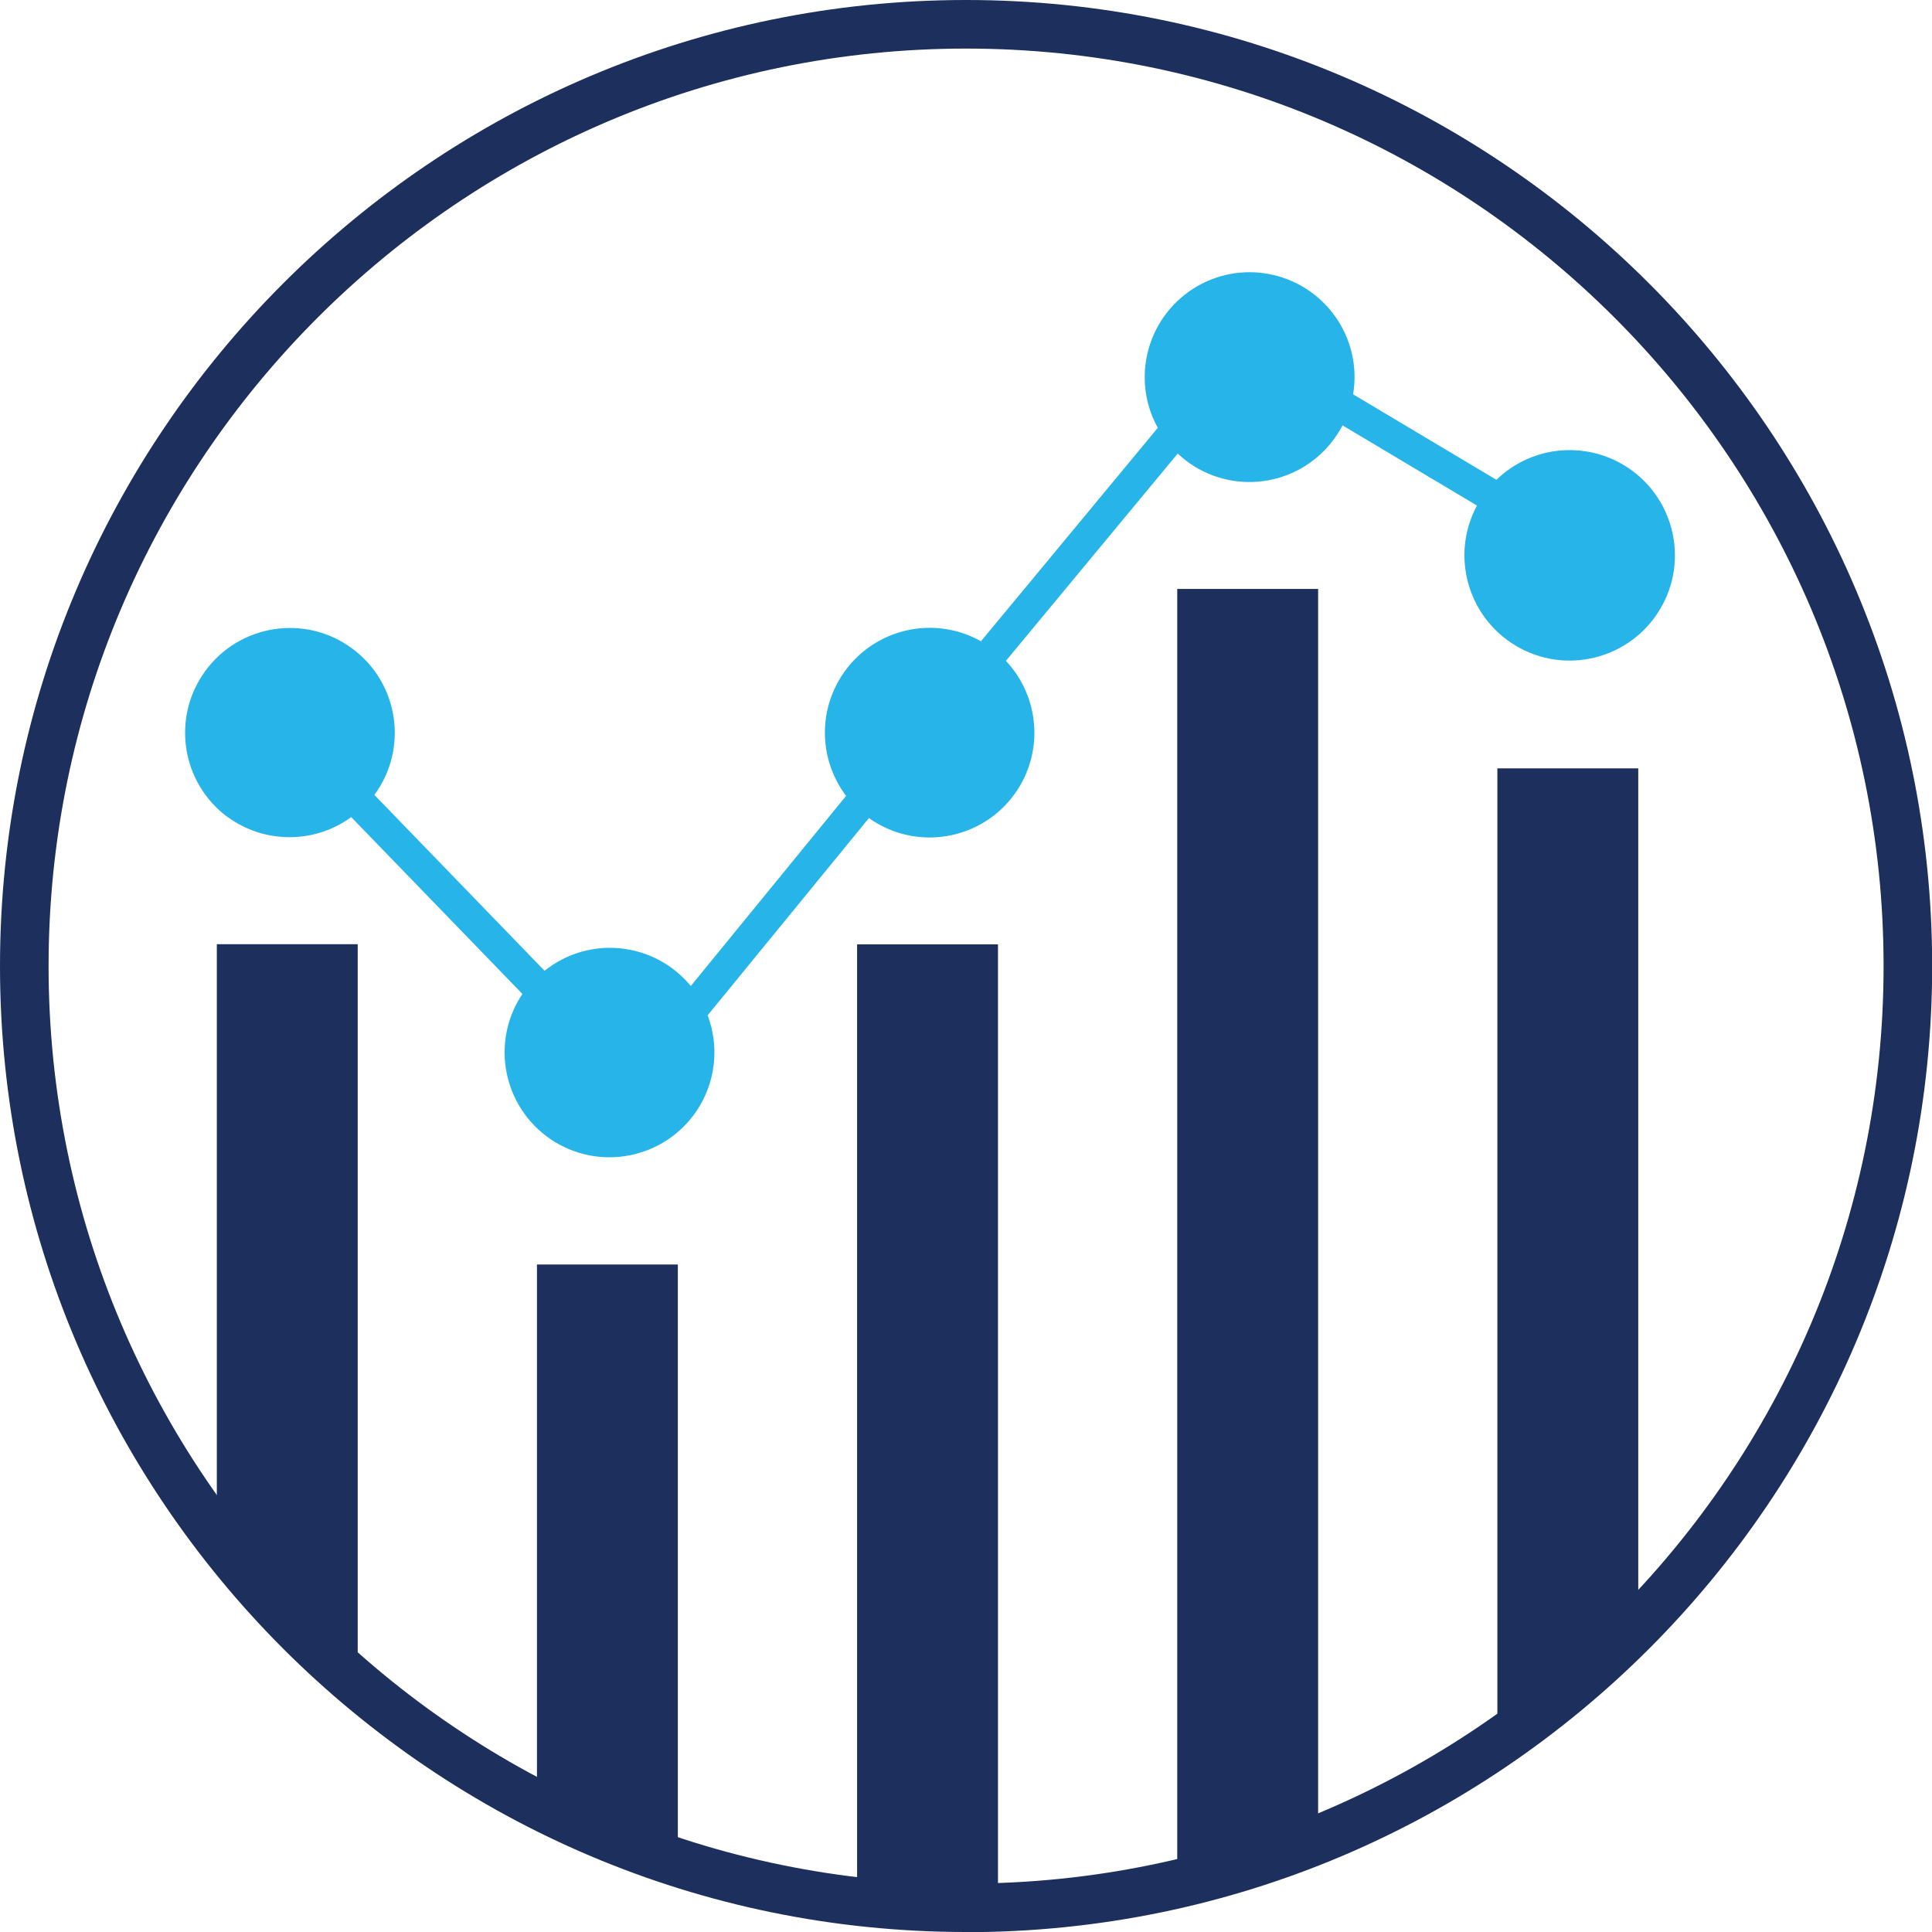
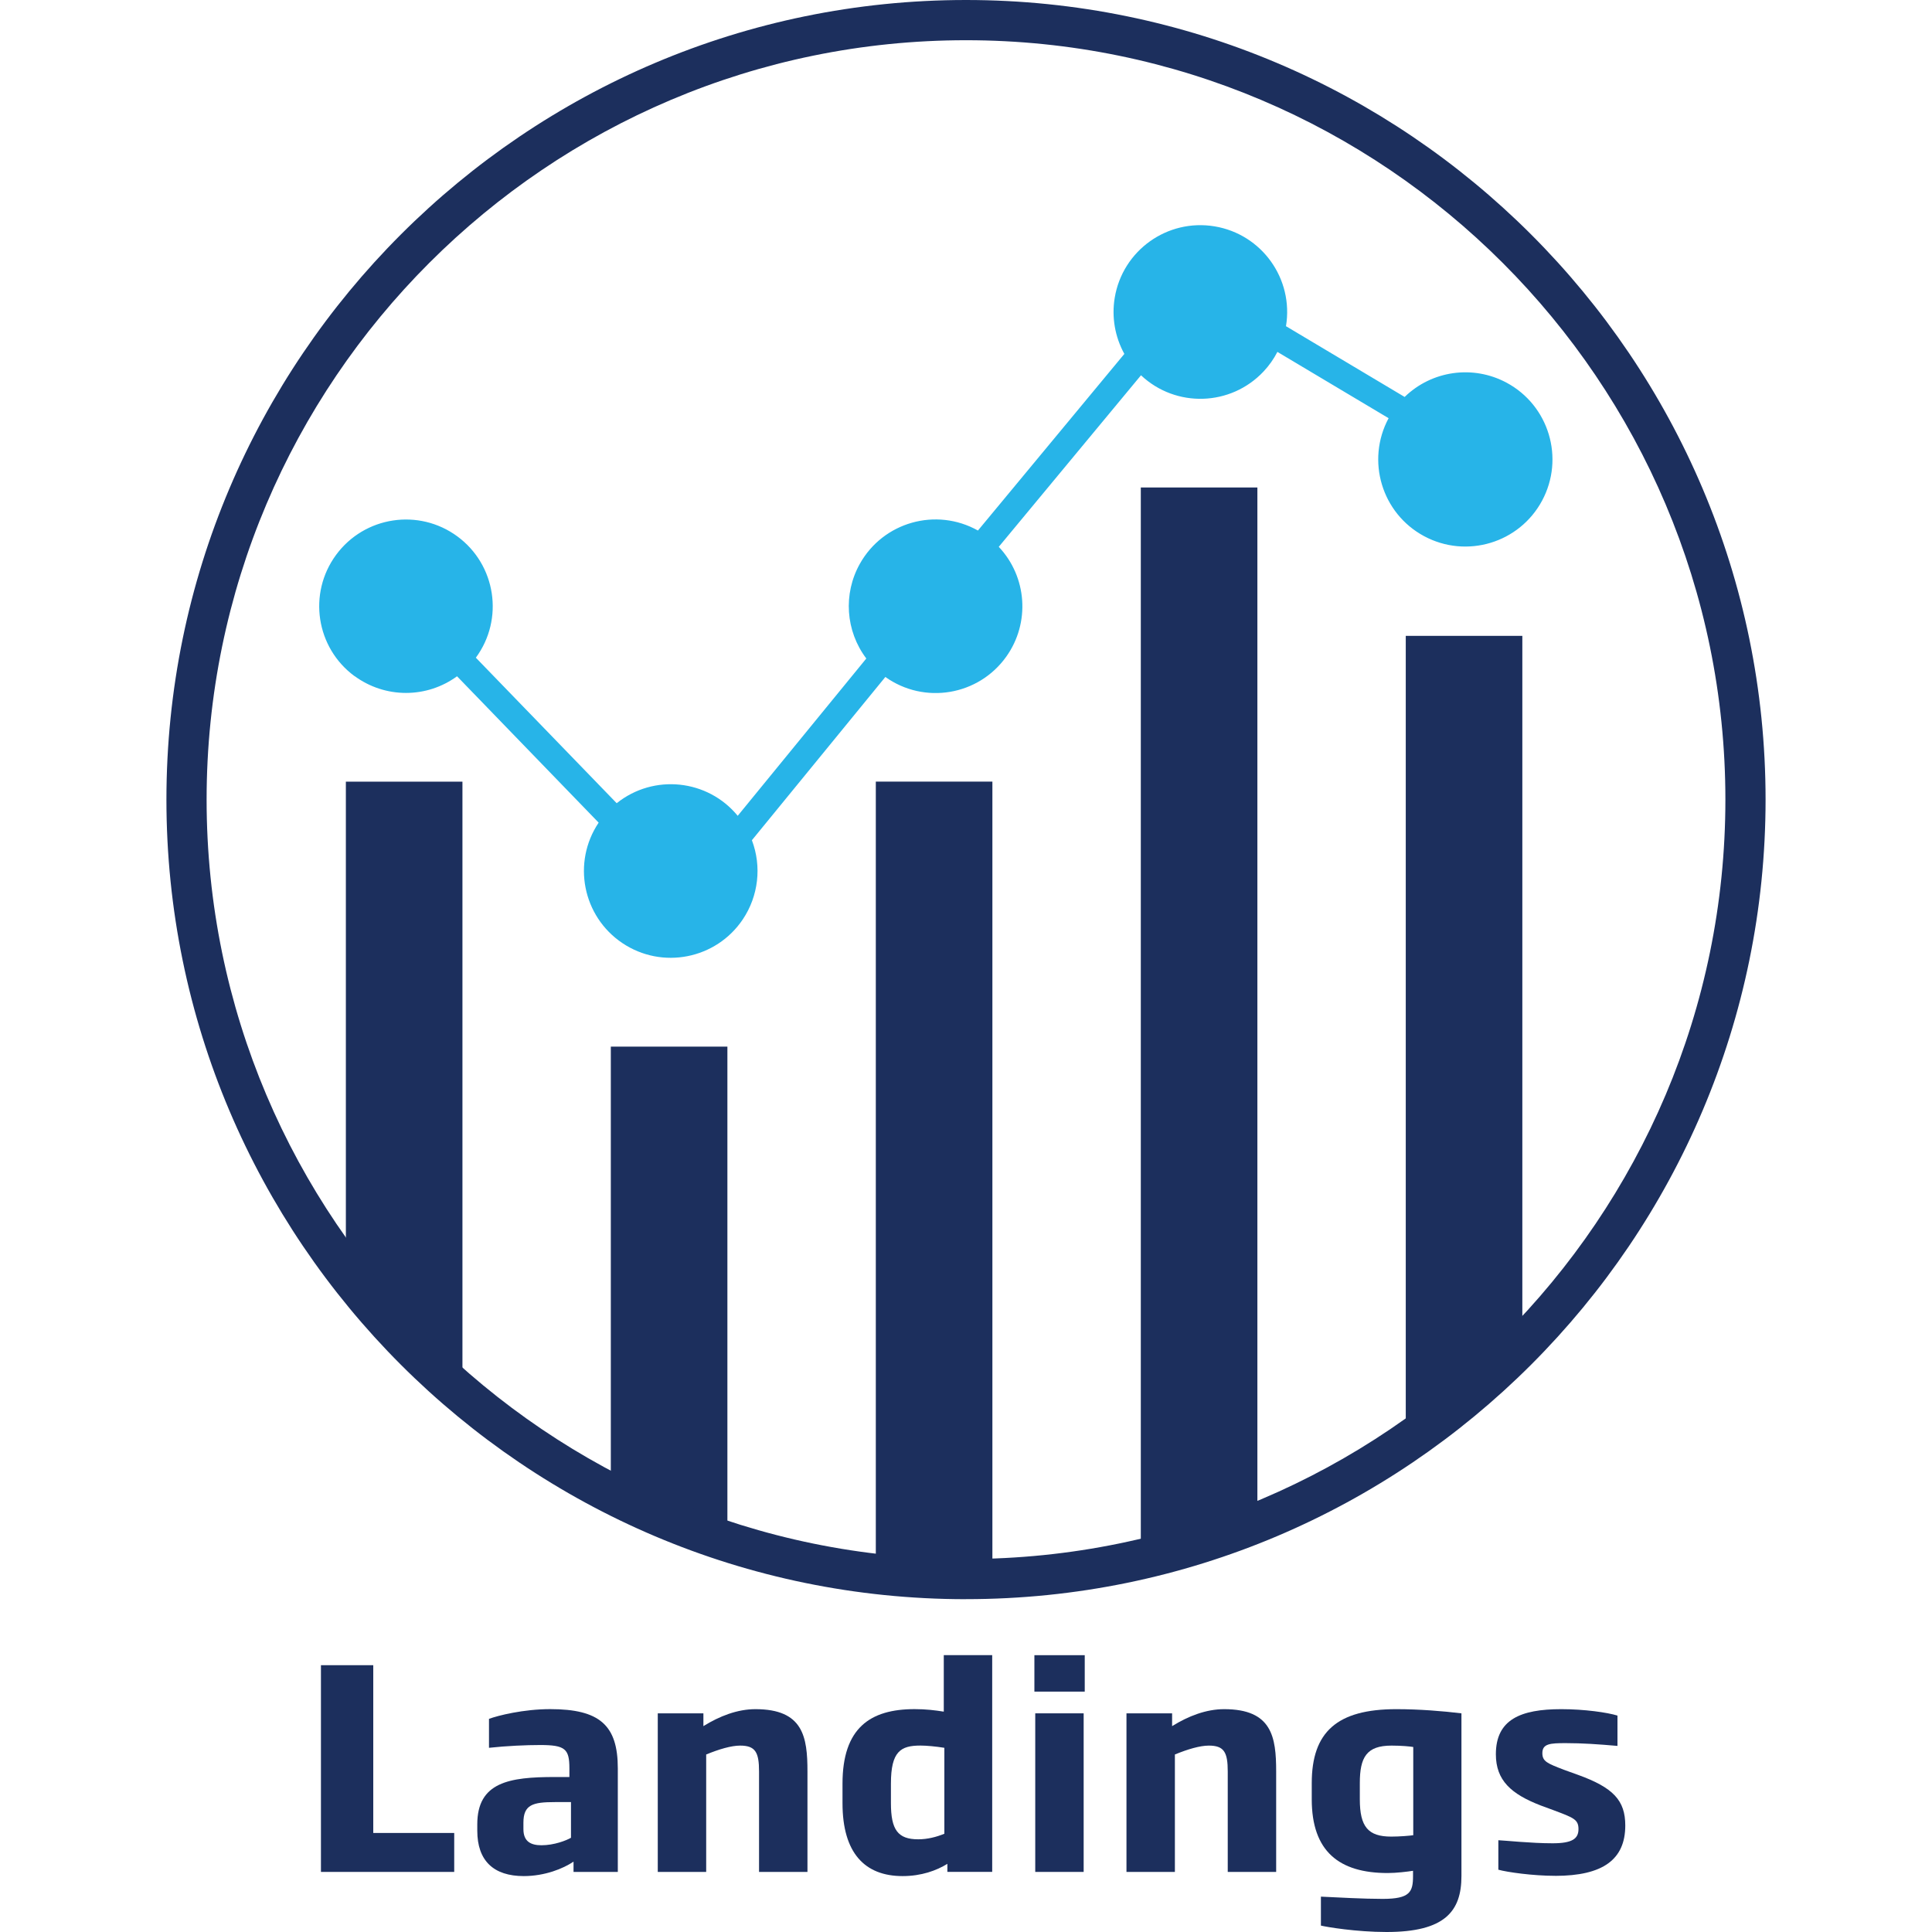
- <svg xmlns="http://www.w3.org/2000/svg" id="Layer_2" data-name="Layer 2" viewBox="0 0 119.31 119.31">
+ <svg xmlns="http://www.w3.org/2000/svg" id="Layer_3" data-name="Layer 3" viewBox="0 0 500 500">
  <defs>
    <style>
      .cls-1 {
-         fill: #27b4e8;
-       }
- 
-       .cls-1, .cls-2 {
-         stroke-width: 0px;
+         fill: #1c2f5d;
      }

      .cls-2 {
-         fill: #1c2f5d;
+         fill: #27b4e8;
      }
    </style>
  </defs>
-   <g id="Layer_1-2" data-name="Layer 1">
-     <g>
-       <path class="cls-1" d="M14.04,50.44c1.11.82,2.46,1.26,3.84,1.26,1.37,0,2.7-.43,3.81-1.24l10.57,10.92c-1.99,2.97-1.2,6.99,1.77,8.99,2.97,1.99,6.99,1.2,8.99-1.77,1.17-1.74,1.42-3.94.68-5.9l9.96-12.18c2.91,2.07,6.95,1.39,9.02-1.52,1.79-2.51,1.55-5.94-.56-8.19l10.61-12.8c2.6,2.45,6.69,2.32,9.14-.28.41-.44.76-.93,1.04-1.46l8.3,4.95c-1.7,3.16-.51,7.1,2.65,8.8,3.16,1.7,7.1.51,8.8-2.65,1.7-3.16.51-7.1-2.65-8.8-2.5-1.34-5.57-.91-7.6,1.06l-8.85-5.28c.59-3.53-1.8-6.86-5.33-7.45-3.53-.59-6.86,1.8-7.45,5.33-.24,1.44.01,2.91.72,4.19l-10.92,13.18c-3.12-1.75-7.06-.64-8.81,2.48-1.26,2.24-1.07,5.01.48,7.07l-9.59,11.74c-2.25-2.73-6.27-3.15-9.03-.94l-10.51-10.86c2.12-2.88,1.5-6.93-1.38-9.05-2.88-2.12-6.93-1.5-9.05,1.38-2.12,2.88-1.5,6.93,1.38,9.05Z" />
-       <path class="cls-2" d="M52.93,58.32v59.1c2.21.25,4.45.4,6.73.4.66,0,1.31-.03,1.97-.05v-59.45h-8.7Z" />
-       <path class="cls-2" d="M101.17,100.38v-52.93h-8.7v60.23c3.14-2.15,6.05-4.59,8.7-7.3Z" />
-       <path class="cls-2" d="M72.7,36.37v79.96c2.99-.69,5.9-1.6,8.7-2.73V36.37h-8.7Z" />
-       <path class="cls-2" d="M33.16,78.09v33.33c2.78,1.43,5.68,2.64,8.7,3.61v-36.94h-8.7Z" />
-       <path class="cls-2" d="M13.39,58.32v36.56c2.56,3.36,5.48,6.43,8.7,9.15v-45.72h-8.7Z" />
-       <path class="cls-2" d="M59.66,119.31C26.76,119.31,0,92.55,0,59.66S26.76,0,59.66,0s59.66,26.76,59.66,59.66-26.76,59.66-59.66,59.66ZM59.66,3C28.42,3,3,28.42,3,59.66s25.42,56.66,56.66,56.66,56.66-25.42,56.66-56.66S90.9,3,59.66,3Z" />
-     </g>
+   <g>
+     <path class="cls-2" d="M91.76,174.96c3.86,2.84,8.52,4.37,13.31,4.37,4.75,0,9.38-1.51,13.21-4.31l36.65,37.88c-6.91,10.3-4.16,24.26,6.14,31.17,10.3,6.91,24.26,4.16,31.17-6.14,4.05-6.04,4.93-13.68,2.35-20.48l34.54-42.25c10.1,7.19,24.11,4.83,31.3-5.27,6.21-8.72,5.39-20.62-1.95-28.41l36.81-44.4c9.02,8.49,23.22,8.05,31.71-.97,1.43-1.52,2.64-3.23,3.59-5.08l28.78,17.16c-5.89,10.97-1.78,24.64,9.19,30.53,10.97,5.89,24.64,1.78,30.53-9.19,5.89-10.97,1.78-24.64-9.19-30.53-8.66-4.65-19.33-3.16-26.38,3.69l-30.71-18.31c2.03-12.24-6.24-23.81-18.48-25.84-12.24-2.03-23.81,6.24-25.84,18.48-.83,4.98.05,10.1,2.49,14.53l-37.89,45.71c-10.82-6.06-24.5-2.21-30.56,8.61-4.36,7.78-3.7,17.39,1.67,24.51l-33.28,40.71c-7.79-9.47-21.74-10.92-31.32-3.26l-36.45-37.66c7.35-9.99,5.21-24.04-4.78-31.39-9.99-7.35-24.04-5.21-31.39,4.78-7.35,9.99-5.21,24.04,4.78,31.39Z" />
+     <path class="cls-1" d="M226.66,202.28v204.99c7.66.88,15.44,1.39,23.34,1.39,2.29,0,4.56-.1,6.83-.17v-206.21h-30.17Z" />
+     <path class="cls-1" d="M393.98,348.17v-183.61h-30.17v208.92c10.87-7.45,20.97-15.93,30.17-25.31Z" />
+     <path class="cls-1" d="M295.24,126.16v277.34c10.39-2.38,20.47-5.55,30.17-9.47V126.16h-30.17Z" />
+     <path class="cls-1" d="M158.08,270.86v115.63c9.64,4.94,19.71,9.15,30.17,12.51v-128.14h-30.17Z" />
+     <path class="cls-1" d="M89.51,202.28v126.83c8.88,11.65,19.01,22.29,30.17,31.76v-158.58h-30.17Z" />
+     <path class="cls-1" d="M250,413.87c-114.1,0-206.93-92.83-206.93-206.93S135.9,0,250,0s206.93,92.83,206.93,206.93-92.83,206.93-206.93,206.93ZM250,10.41c-108.37,0-196.53,88.16-196.53,196.53s88.16,196.53,196.53,196.53,196.53-88.16,196.53-196.53S358.36,10.41,250,10.41Z" />
+   </g>
+   <g>
+     <path class="cls-1" d="M83.06,484.45v-53.5h13.54v43.42h20.95v10.08h-34.49Z" />
+     <path class="cls-1" d="M148.43,484.45v-2.66c-2.66,1.8-7.42,3.74-12.89,3.74-7.78,0-12.02-3.96-12.02-11.74v-1.66c0-10.94,8.35-12.24,20.02-12.24h3.82v-2.23c0-5.04-1.08-6.05-7.56-6.05-3.67,0-8.64.22-13.25.72v-7.49c2.3-.86,8.93-2.52,15.84-2.52,12.82,0,17.5,4.18,17.5,15.34v26.79h-11.45ZM147.78,466.38h-4.18c-5.69,0-8.14.65-8.14,5.33v1.66c0,3.24,1.94,4.18,4.68,4.18,3.24,0,6.41-1.22,7.63-1.94v-9.22Z" />
+     <path class="cls-1" d="M196.44,484.45v-25.99c0-4.97-.94-6.7-4.9-6.7-2.3,0-5.47.94-8.78,2.3v30.39h-12.53v-41.04h11.81v3.31c4.18-2.59,8.79-4.39,13.47-4.39,12.38,0,13.46,7.2,13.46,16.13v25.99h-12.53Z" />
+     <path class="cls-1" d="M245.18,484.45v-2.09c-2.81,1.73-6.7,3.17-11.59,3.17-9.79,0-15.55-5.98-15.55-18.87v-5.04c0-14.4,7.13-19.3,18.65-19.3,2.95,0,5.26.29,7.56.65v-14.62h12.53v56.09h-11.59ZM244.39,452.33c-2.23-.36-4.61-.58-6.19-.58-5.11,0-7.63,1.51-7.63,9.86v5.04c0,6.91,1.8,9.36,7.06,9.36,2.38,0,4.68-.58,6.77-1.44v-22.25Z" />
+     <path class="cls-1" d="M267.7,437.79v-9.43h13.03v9.43h-13.03ZM267.92,484.45v-41.04h12.53v41.04h-12.53Z" />
+     <path class="cls-1" d="M317.74,484.45v-25.99c0-4.97-.94-6.7-4.9-6.7-2.3,0-5.47.94-8.78,2.3v30.39h-12.53v-41.04h11.81v3.31c4.18-2.59,8.79-4.39,13.47-4.39,12.38,0,13.46,7.2,13.46,16.13v25.99h-12.53Z" />
+     <path class="cls-1" d="M358.84,500c-7.85,0-15.55-1.3-16.99-1.66v-7.49c4.68.22,11.02.58,15.99.58,7.06,0,7.85-1.8,7.85-5.9v-1.37c-1.37.22-4.32.58-6.55.58-12.6,0-19.66-5.62-19.66-19.08v-4.18c0-13.25,6.55-19.15,21.89-19.15,5.98,0,12.03.5,16.85,1.08v42.12c0,9.15-4.32,14.47-19.37,14.47ZM365.75,452.12c-.79-.14-3.02-.36-5.62-.36-6.48,0-8.21,3.02-8.21,9.72v4.18c0,7.13,2.16,9.65,8.14,9.65,2.16,0,4.82-.22,5.69-.36v-22.83Z" />
+     <path class="cls-1" d="M402.46,485.46c-5.76,0-12.38-.94-14.69-1.58v-7.63c1.8.07,8.42.79,14.04.79,5.04,0,6.7-1.15,6.7-3.67s-1.3-2.95-6.48-4.9l-3.31-1.22c-7.63-2.95-11.59-6.48-11.59-13.25,0-9,6.41-11.67,16.92-11.67,6.05,0,11.95.86,14.55,1.66v7.85c-4.9-.43-9.07-.72-13.39-.72-4.03,0-6.05.14-6.05,2.59,0,2.16,1.3,2.66,5.62,4.32l3.6,1.3c9.15,3.31,12.24,6.62,12.24,13.11,0,8.78-5.76,13.03-18.15,13.03Z" />
  </g>
</svg>
